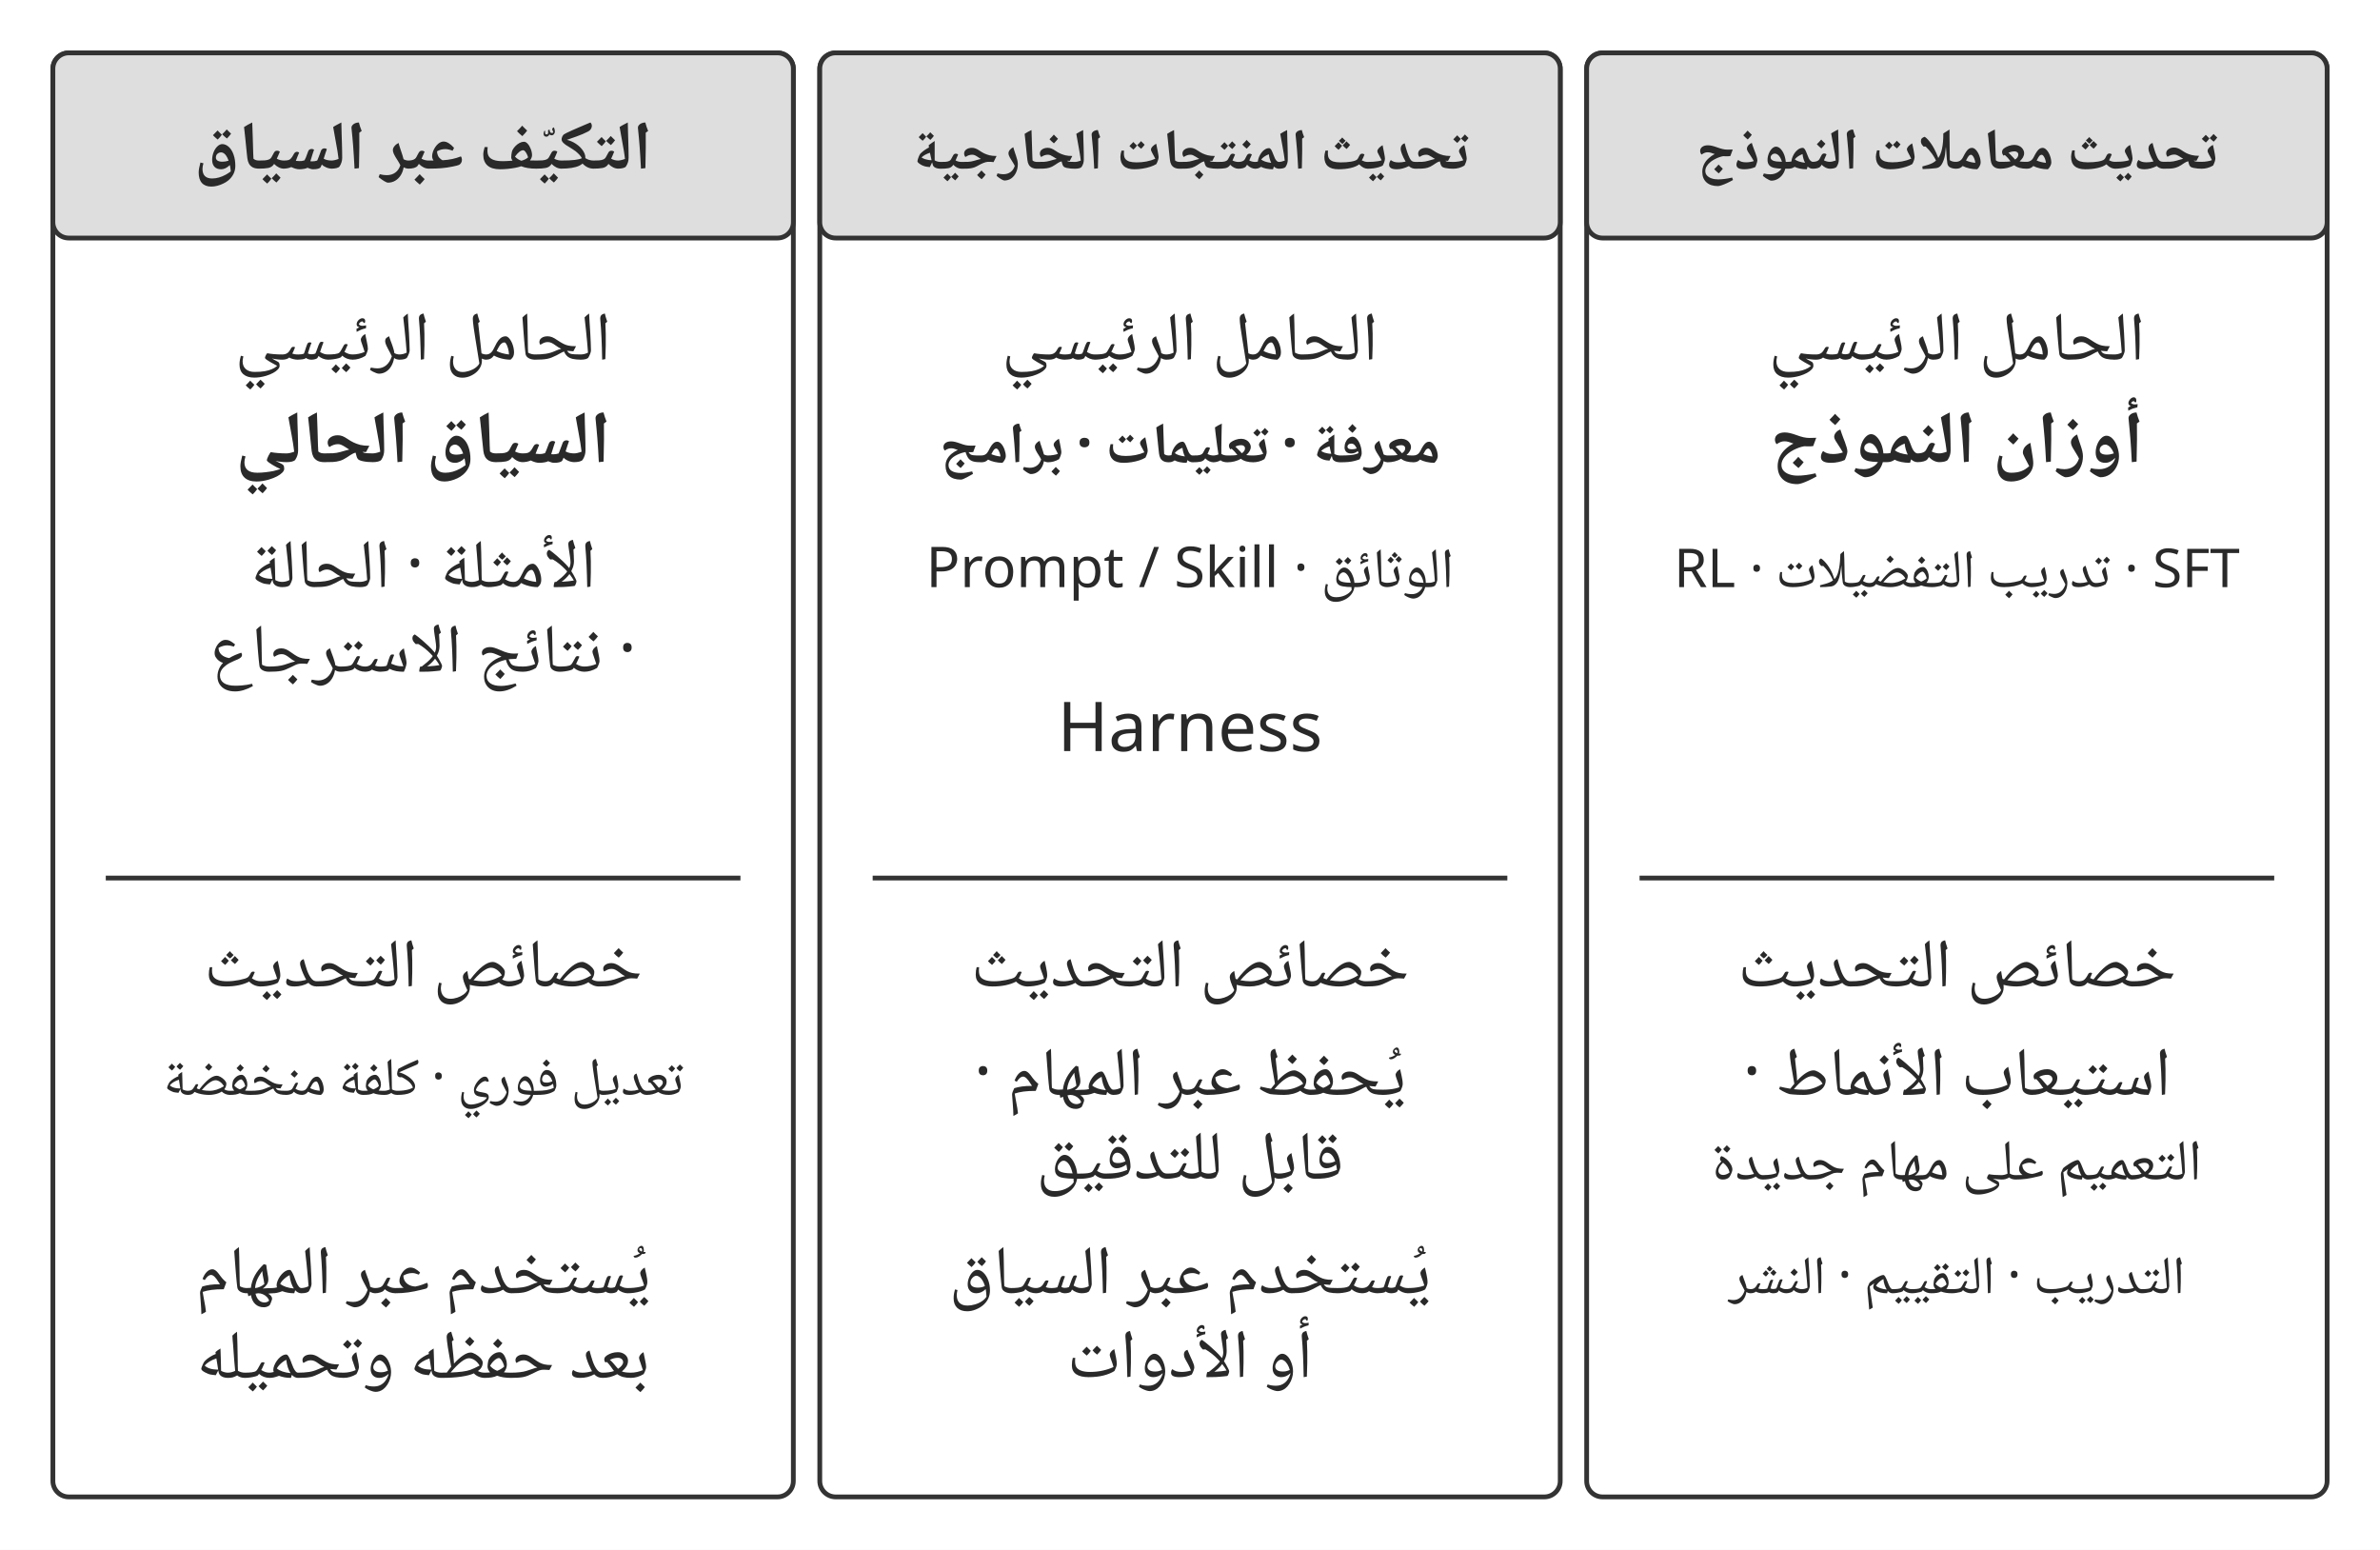
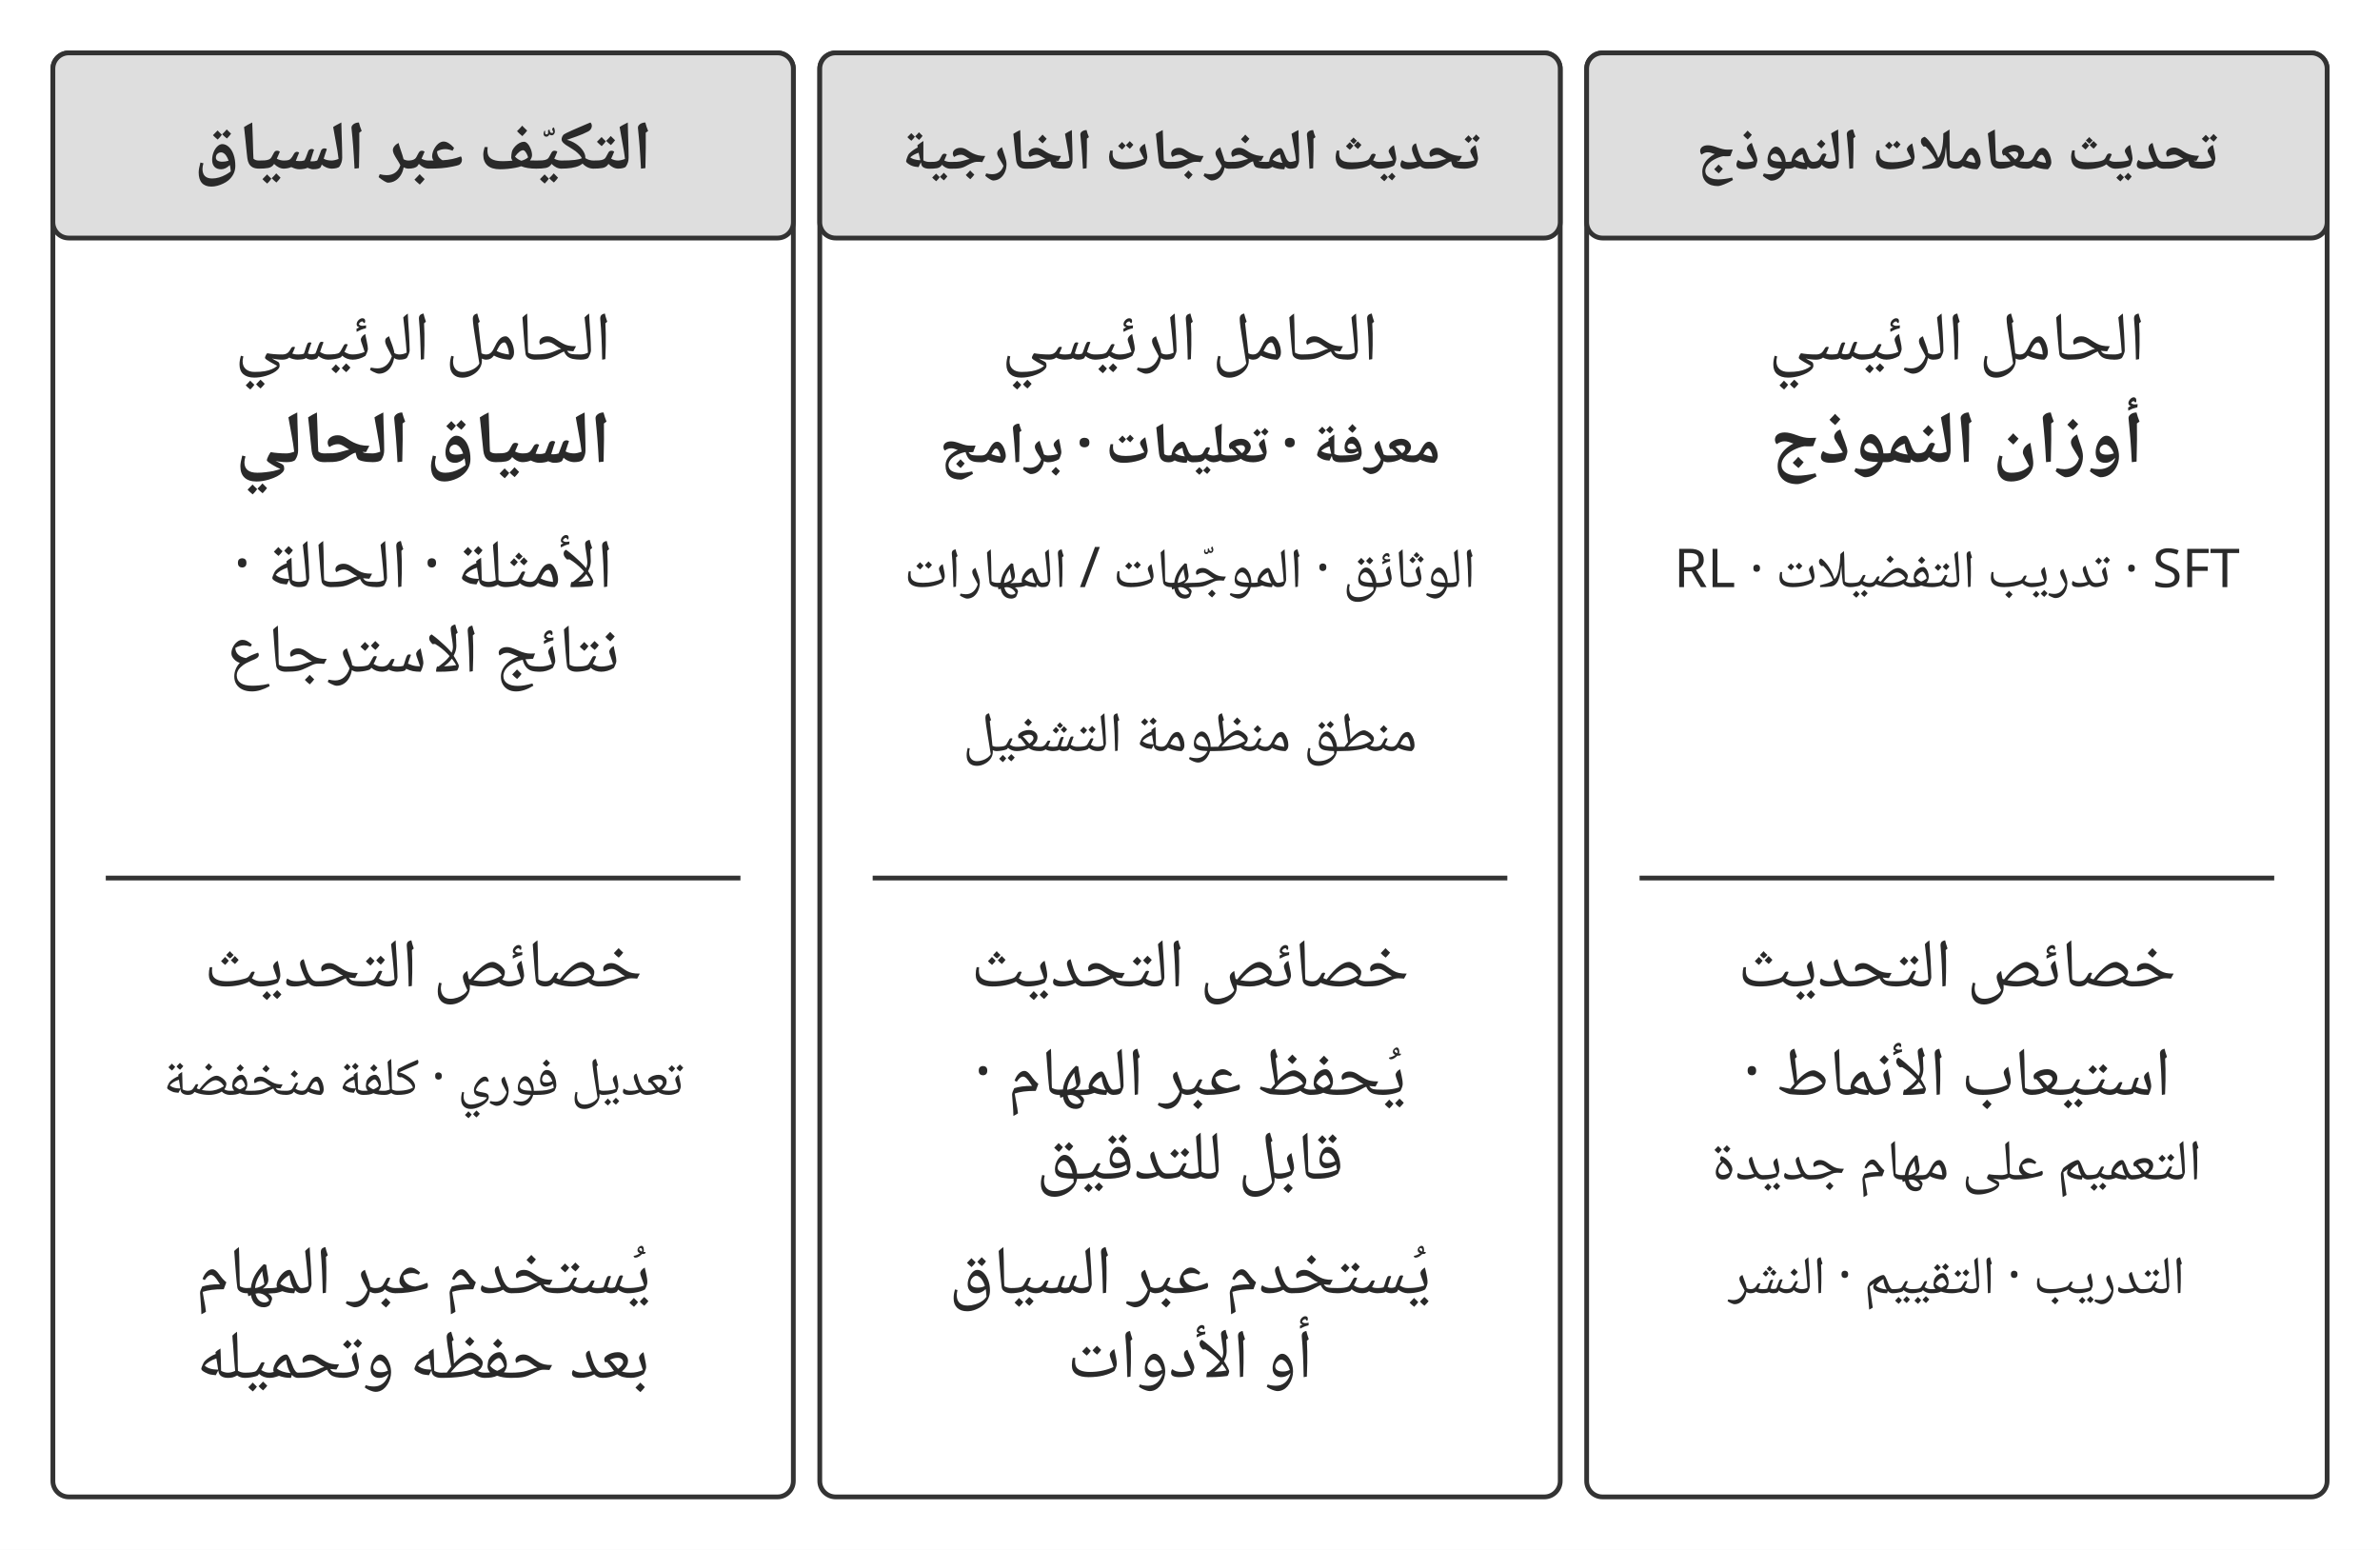
<svg xmlns="http://www.w3.org/2000/svg" width="106.000mm" height="69.018mm" viewBox="0 0 900 586" role="img" aria-labelledby="title desc">
  <defs>
    <marker id="arrow" viewBox="0 0 10 10" refX="9" refY="5" markerWidth="7" markerHeight="7" orient="auto-start-reverse">
      <path d="M0 0 L10 5 L0 10 Z" fill="#333333" />
    </marker>
  </defs>
  <rect width="900" height="586" fill="#ffffff" y="0" />
  <rect x="20" y="20" width="280" height="546" rx="6" fill="#ffffff" stroke="#333333" stroke-width="1.8" />
  <rect x="20" y="20" width="280" height="70" rx="6" fill="#dedede" stroke="#333333" stroke-width="1.8" />
  <text x="160" y="64" text-anchor="middle" font-family="&quot;Noto Naskh Arabic&quot;, &quot;Noto Sans Arabic&quot;, Amiri, &quot;Geeza Pro&quot;, sans-serif" font-size="26.0" font-weight="700" fill="#292929" direction="rtl">التكيّف عبر السياق</text>
  <text x="160" y="136" text-anchor="middle" font-family="&quot;Noto Naskh Arabic&quot;, &quot;Noto Sans Arabic&quot;, Amiri, &quot;Geeza Pro&quot;, sans-serif" font-size="26.0" font-weight="400" fill="#292929" direction="rtl">الحامل الرئيسي</text>
  <text x="160" y="175" text-anchor="middle" font-family="&quot;Noto Naskh Arabic&quot;, &quot;Noto Sans Arabic&quot;, Amiri, &quot;Geeza Pro&quot;, sans-serif" font-size="28.0" font-weight="700" fill="#292929" direction="rtl">السياق الحالي</text>
-   <text x="160" y="222" text-anchor="middle" font-family="&quot;Noto Naskh Arabic&quot;, &quot;Noto Sans Arabic&quot;, Amiri, &quot;Geeza Pro&quot;, sans-serif" font-size="26.0" font-weight="400" fill="#292929" direction="rtl">الأمثلة · الحالة</text>
-   <text x="160" y="254" text-anchor="middle" font-family="&quot;Noto Naskh Arabic&quot;, &quot;Noto Sans Arabic&quot;, Amiri, &quot;Geeza Pro&quot;, sans-serif" font-size="26.0" font-weight="400" fill="#292929" direction="rtl">· نتائج الاسترجاع</text>
+   <text x="160" y="222" text-anchor="middle" font-family="&quot;Noto Naskh Arabic&quot;, &quot;Noto Sans Arabic&quot;, Amiri, &quot;Geeza Pro&quot;, sans-serif" font-size="26.0" font-weight="400" fill="#292929" direction="rtl">الأمثلة · الحالة ·</text>
+   <text x="160" y="254" text-anchor="middle" font-family="&quot;Noto Naskh Arabic&quot;, &quot;Noto Sans Arabic&quot;, Amiri, &quot;Geeza Pro&quot;, sans-serif" font-size="26.0" font-weight="400" fill="#292929" direction="rtl">نتائج الاسترجاع</text>
  <path d="M40 332 L280 332" fill="none" stroke="#333333" stroke-width="1.8" />
  <text x="160" y="373" text-anchor="middle" font-family="&quot;Noto Naskh Arabic&quot;, &quot;Noto Sans Arabic&quot;, Amiri, &quot;Geeza Pro&quot;, sans-serif" font-size="26.0" font-weight="400" fill="#292929" direction="rtl">خصائص التحديث</text>
  <text x="160" y="414" text-anchor="middle" font-family="&quot;Noto Naskh Arabic&quot;, &quot;Noto Sans Arabic&quot;, Amiri, &quot;Geeza Pro&quot;, sans-serif" font-size="20.3" font-weight="400" fill="#292929" direction="rtl">تعديل فوري · كلفة منخفضة</text>
  <text x="160" y="489" text-anchor="middle" font-family="&quot;Noto Naskh Arabic&quot;, &quot;Noto Sans Arabic&quot;, Amiri, &quot;Geeza Pro&quot;, sans-serif" font-size="26.0" font-weight="400" fill="#292929" direction="rtl">يُستخدم عبر المهام</text>
  <text x="160" y="521" text-anchor="middle" font-family="&quot;Noto Naskh Arabic&quot;, &quot;Noto Sans Arabic&quot;, Amiri, &quot;Geeza Pro&quot;, sans-serif" font-size="26.0" font-weight="400" fill="#292929" direction="rtl">بعد حفظه وتحميله</text>
  <rect x="310" y="20" width="280" height="546" rx="6" fill="#ffffff" stroke="#333333" stroke-width="1.8" />
  <rect x="310" y="20" width="280" height="70" rx="6" fill="#dedede" stroke="#333333" stroke-width="1.8" />
-   <text x="450" y="64" text-anchor="middle" font-family="&quot;Noto Naskh Arabic&quot;, &quot;Noto Sans Arabic&quot;, Amiri, &quot;Geeza Pro&quot;, sans-serif" font-size="21.8" font-weight="700" fill="#292929" direction="rtl">تحديث المنتجات الخارجية</text>
+   <text x="450" y="64" text-anchor="middle" font-family="&quot;Noto Naskh Arabic&quot;, &quot;Noto Sans Arabic&quot;, Amiri, &quot;Geeza Pro&quot;, sans-serif" font-size="21.8" font-weight="700" fill="#292929" direction="rtl">تحديث المخرجات الخارجية</text>
  <text x="450" y="136" text-anchor="middle" font-family="&quot;Noto Naskh Arabic&quot;, &quot;Noto Sans Arabic&quot;, Amiri, &quot;Geeza Pro&quot;, sans-serif" font-size="26.0" font-weight="400" fill="#292929" direction="rtl">الحامل الرئيسي</text>
  <text x="450" y="175" text-anchor="middle" font-family="&quot;Noto Naskh Arabic&quot;, &quot;Noto Sans Arabic&quot;, Amiri, &quot;Geeza Pro&quot;, sans-serif" font-size="21.8" font-weight="700" fill="#292929" direction="rtl">معرفة · تعليمات · برامج</text>
-   <text x="450" y="222" text-anchor="middle" font-family="&quot;Noto Naskh Arabic&quot;, &quot;Noto Sans Arabic&quot;, Amiri, &quot;Geeza Pro&quot;, sans-serif" font-size="21.3" font-weight="400" fill="#292929" direction="rtl">الوثائق · Prompt / Skill</text>
-   <text x="450" y="284" text-anchor="middle" font-family="&quot;Noto Naskh Arabic&quot;, &quot;Noto Sans Arabic&quot;, Amiri, &quot;Geeza Pro&quot;, sans-serif" font-size="26.0" font-weight="400" fill="#292929" direction="rtl">Harness</text>
+   <text x="450" y="222" text-anchor="middle" font-family="&quot;Noto Naskh Arabic&quot;, &quot;Noto Sans Arabic&quot;, Amiri, &quot;Geeza Pro&quot;, sans-serif" font-size="21.3" font-weight="400" fill="#292929" direction="rtl">الوثائق · الموجّهات / المهارات</text>
+   <text x="450" y="284" text-anchor="middle" font-family="&quot;Noto Naskh Arabic&quot;, &quot;Noto Sans Arabic&quot;, Amiri, &quot;Geeza Pro&quot;, sans-serif" font-size="21.3" font-weight="400" fill="#292929" direction="rtl">منطق منظومة التشغيل</text>
  <path d="M330 332 L570 332" fill="none" stroke="#333333" stroke-width="1.8" />
  <text x="450" y="373" text-anchor="middle" font-family="&quot;Noto Naskh Arabic&quot;, &quot;Noto Sans Arabic&quot;, Amiri, &quot;Geeza Pro&quot;, sans-serif" font-size="26.0" font-weight="400" fill="#292929" direction="rtl">خصائص التحديث</text>
  <text x="450" y="414" text-anchor="middle" font-family="&quot;Noto Naskh Arabic&quot;, &quot;Noto Sans Arabic&quot;, Amiri, &quot;Geeza Pro&quot;, sans-serif" font-size="26.0" font-weight="400" fill="#292929" direction="rtl">يُحفظ عبر المهام ·</text>
  <text x="450" y="445.72" text-anchor="middle" font-family="&quot;Noto Naskh Arabic&quot;, &quot;Noto Sans Arabic&quot;, Amiri, &quot;Geeza Pro&quot;, sans-serif" font-size="26.0" font-weight="400" fill="#292929" direction="rtl">قابل للتدقيق</text>
  <text x="450" y="489" text-anchor="middle" font-family="&quot;Noto Naskh Arabic&quot;, &quot;Noto Sans Arabic&quot;, Amiri, &quot;Geeza Pro&quot;, sans-serif" font-size="26.0" font-weight="400" fill="#292929" direction="rtl">يُستخدم عبر السياق</text>
  <text x="450" y="520.72" text-anchor="middle" font-family="&quot;Noto Naskh Arabic&quot;, &quot;Noto Sans Arabic&quot;, Amiri, &quot;Geeza Pro&quot;, sans-serif" font-size="26.0" font-weight="400" fill="#292929" direction="rtl">أو الأدوات</text>
  <rect x="600" y="20" width="280" height="546" rx="6" fill="#ffffff" stroke="#333333" stroke-width="1.8" />
  <rect x="600" y="20" width="280" height="70" rx="6" fill="#dedede" stroke="#333333" stroke-width="1.8" />
  <text x="740" y="64" text-anchor="middle" font-family="&quot;Noto Naskh Arabic&quot;, &quot;Noto Sans Arabic&quot;, Amiri, &quot;Geeza Pro&quot;, sans-serif" font-size="22.1" font-weight="700" fill="#292929" direction="rtl">تحديث معاملات النموذج</text>
  <text x="740" y="136" text-anchor="middle" font-family="&quot;Noto Naskh Arabic&quot;, &quot;Noto Sans Arabic&quot;, Amiri, &quot;Geeza Pro&quot;, sans-serif" font-size="26.0" font-weight="400" fill="#292929" direction="rtl">الحامل الرئيسي</text>
  <text x="740" y="175" text-anchor="middle" font-family="&quot;Noto Naskh Arabic&quot;, &quot;Noto Sans Arabic&quot;, Amiri, &quot;Geeza Pro&quot;, sans-serif" font-size="28.0" font-weight="700" fill="#292929" direction="rtl">أوزان النموذج</text>
  <text x="740" y="222" text-anchor="middle" font-family="&quot;Noto Naskh Arabic&quot;, &quot;Noto Sans Arabic&quot;, Amiri, &quot;Geeza Pro&quot;, sans-serif" font-size="20.3" font-weight="400" fill="#292929" direction="rtl">SFT · تدريب التفضيلات · RL</text>
  <path d="M620 332 L860 332" fill="none" stroke="#333333" stroke-width="1.8" />
  <text x="740" y="373" text-anchor="middle" font-family="&quot;Noto Naskh Arabic&quot;, &quot;Noto Sans Arabic&quot;, Amiri, &quot;Geeza Pro&quot;, sans-serif" font-size="26.0" font-weight="400" fill="#292929" direction="rtl">خصائص التحديث</text>
  <text x="740" y="414" text-anchor="middle" font-family="&quot;Noto Naskh Arabic&quot;, &quot;Noto Sans Arabic&quot;, Amiri, &quot;Geeza Pro&quot;, sans-serif" font-size="26.0" font-weight="400" fill="#292929" direction="rtl">استيعاب الأنماط ·</text>
  <text x="740" y="446" text-anchor="middle" font-family="&quot;Noto Naskh Arabic&quot;, &quot;Noto Sans Arabic&quot;, Amiri, &quot;Geeza Pro&quot;, sans-serif" font-size="21.7" font-weight="400" fill="#292929" direction="rtl">التعميم على مهام جديدة</text>
  <text x="740" y="489" text-anchor="middle" font-family="&quot;Noto Naskh Arabic&quot;, &quot;Noto Sans Arabic&quot;, Amiri, &quot;Geeza Pro&quot;, sans-serif" font-size="20.3" font-weight="400" fill="#292929" direction="rtl">التدريب · التقييم · النشر</text>
  <defs />
</svg>
